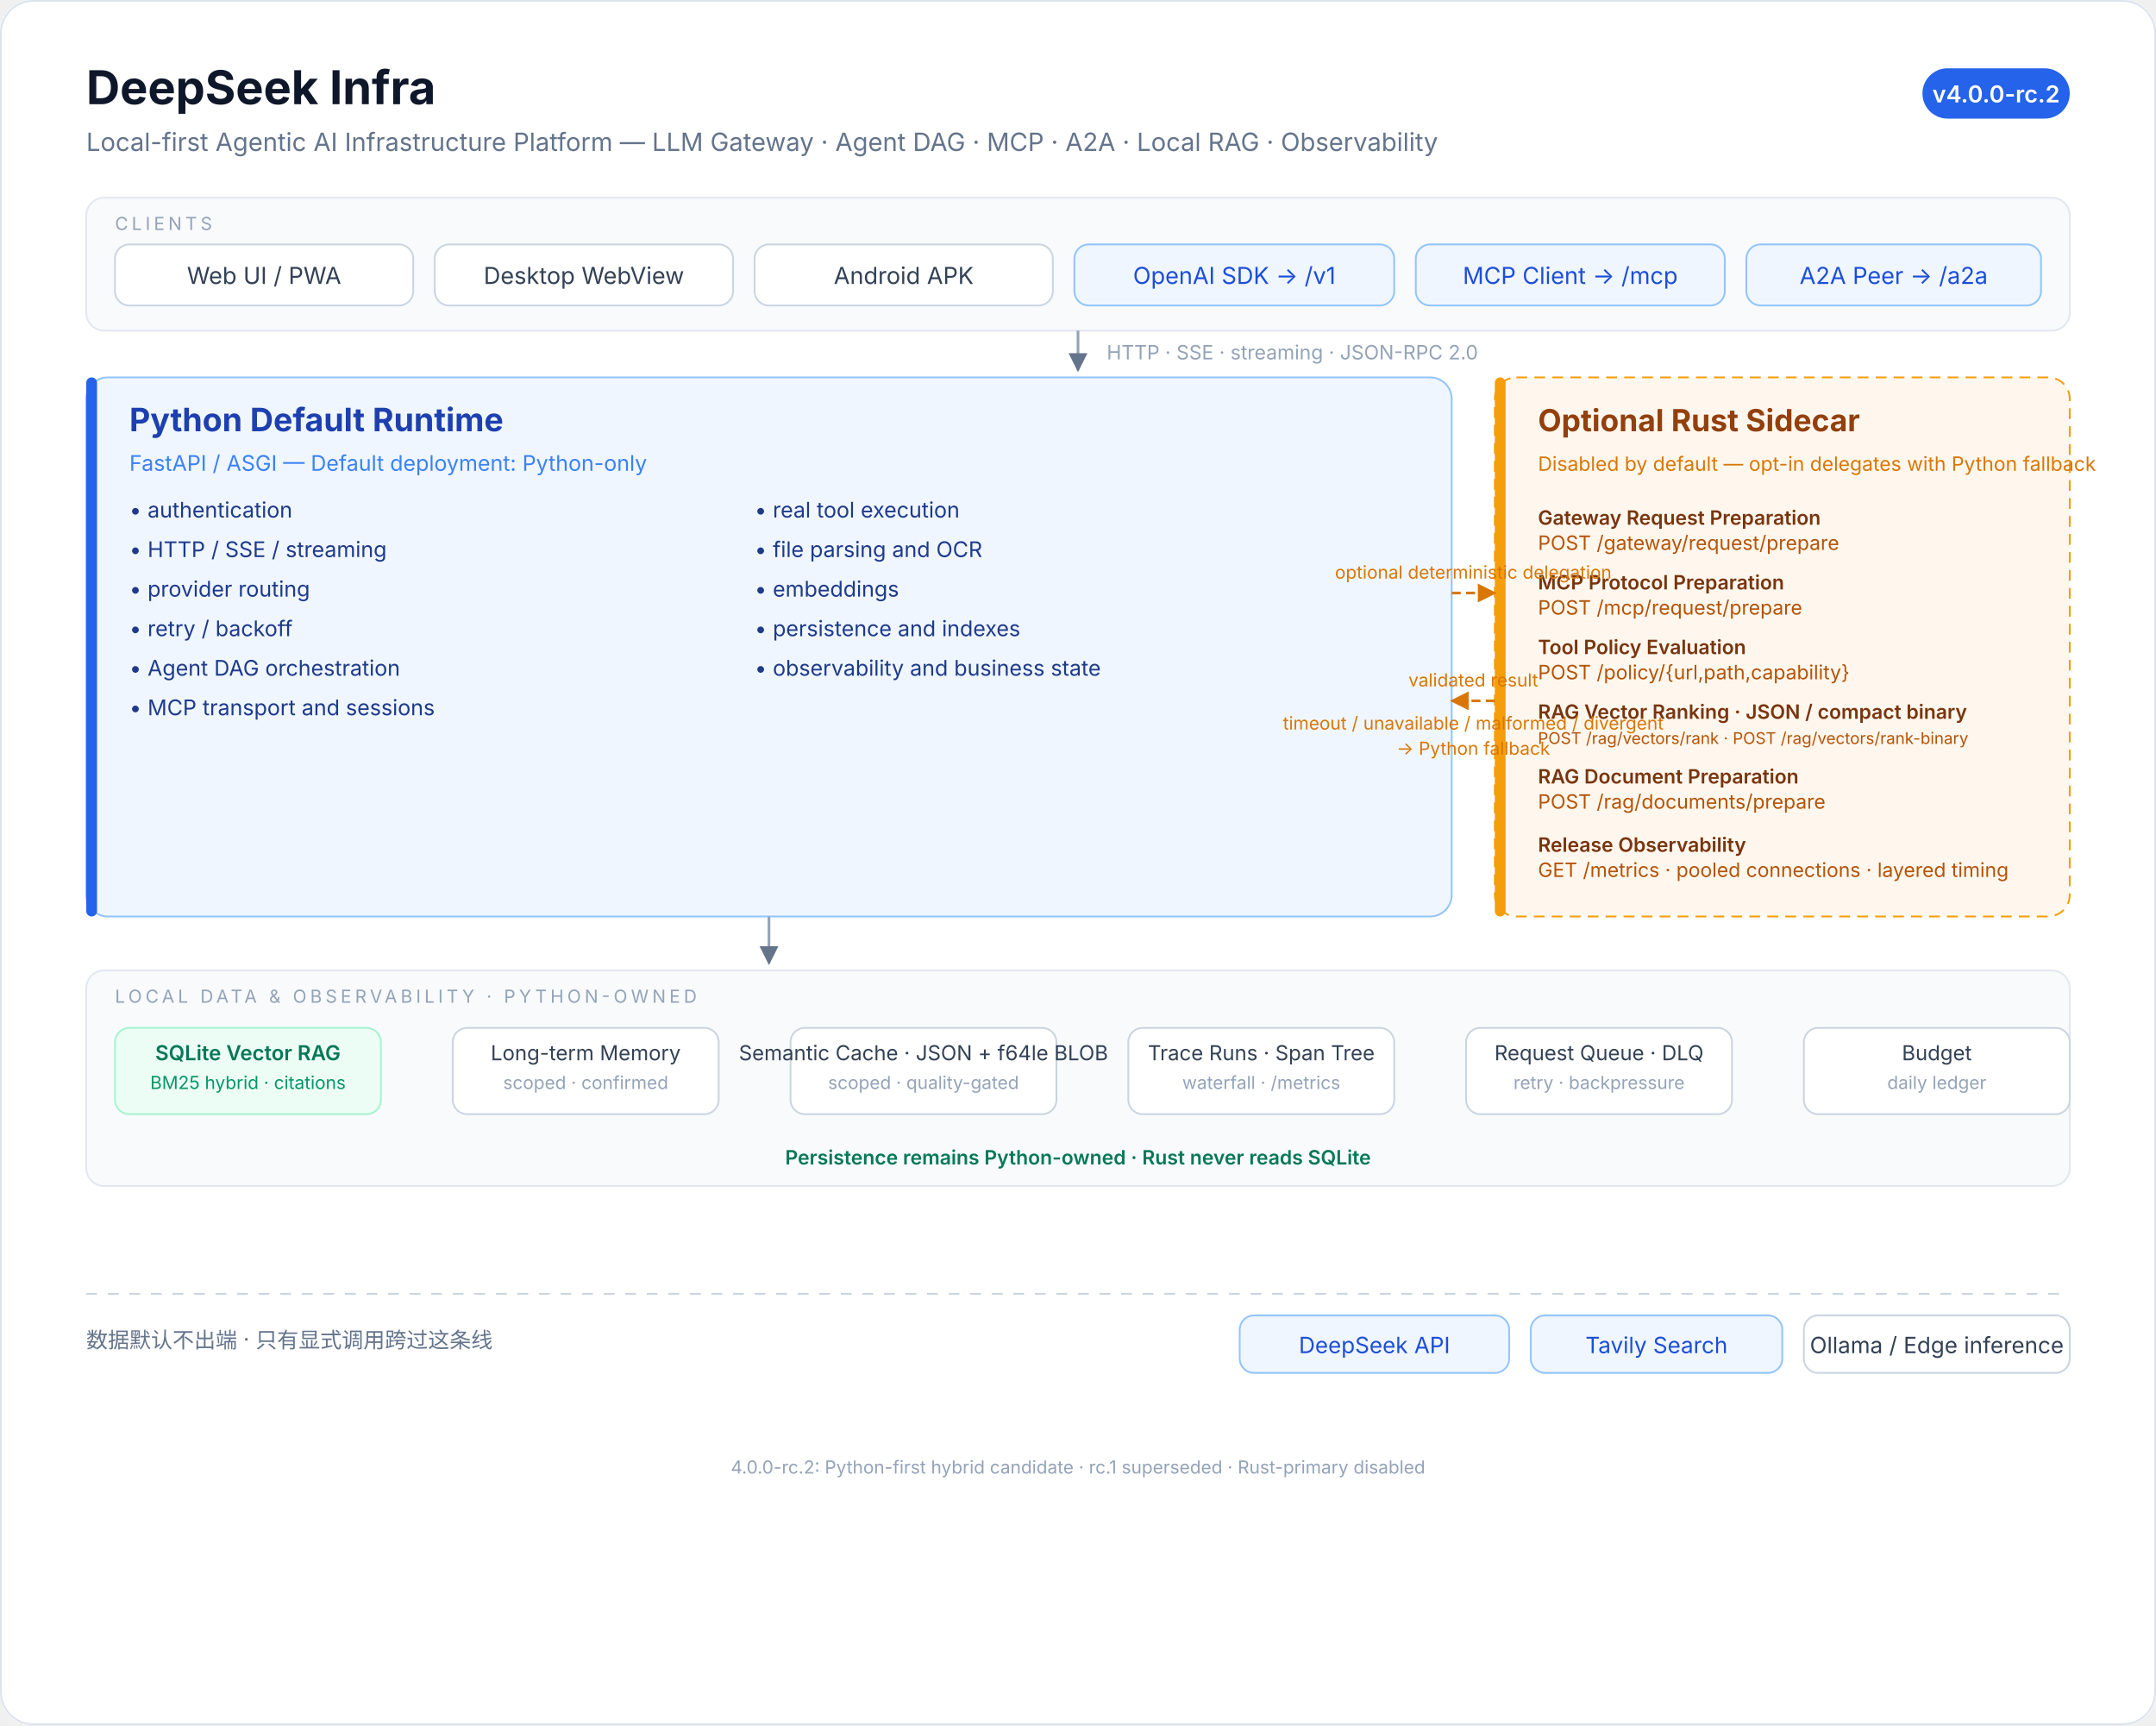
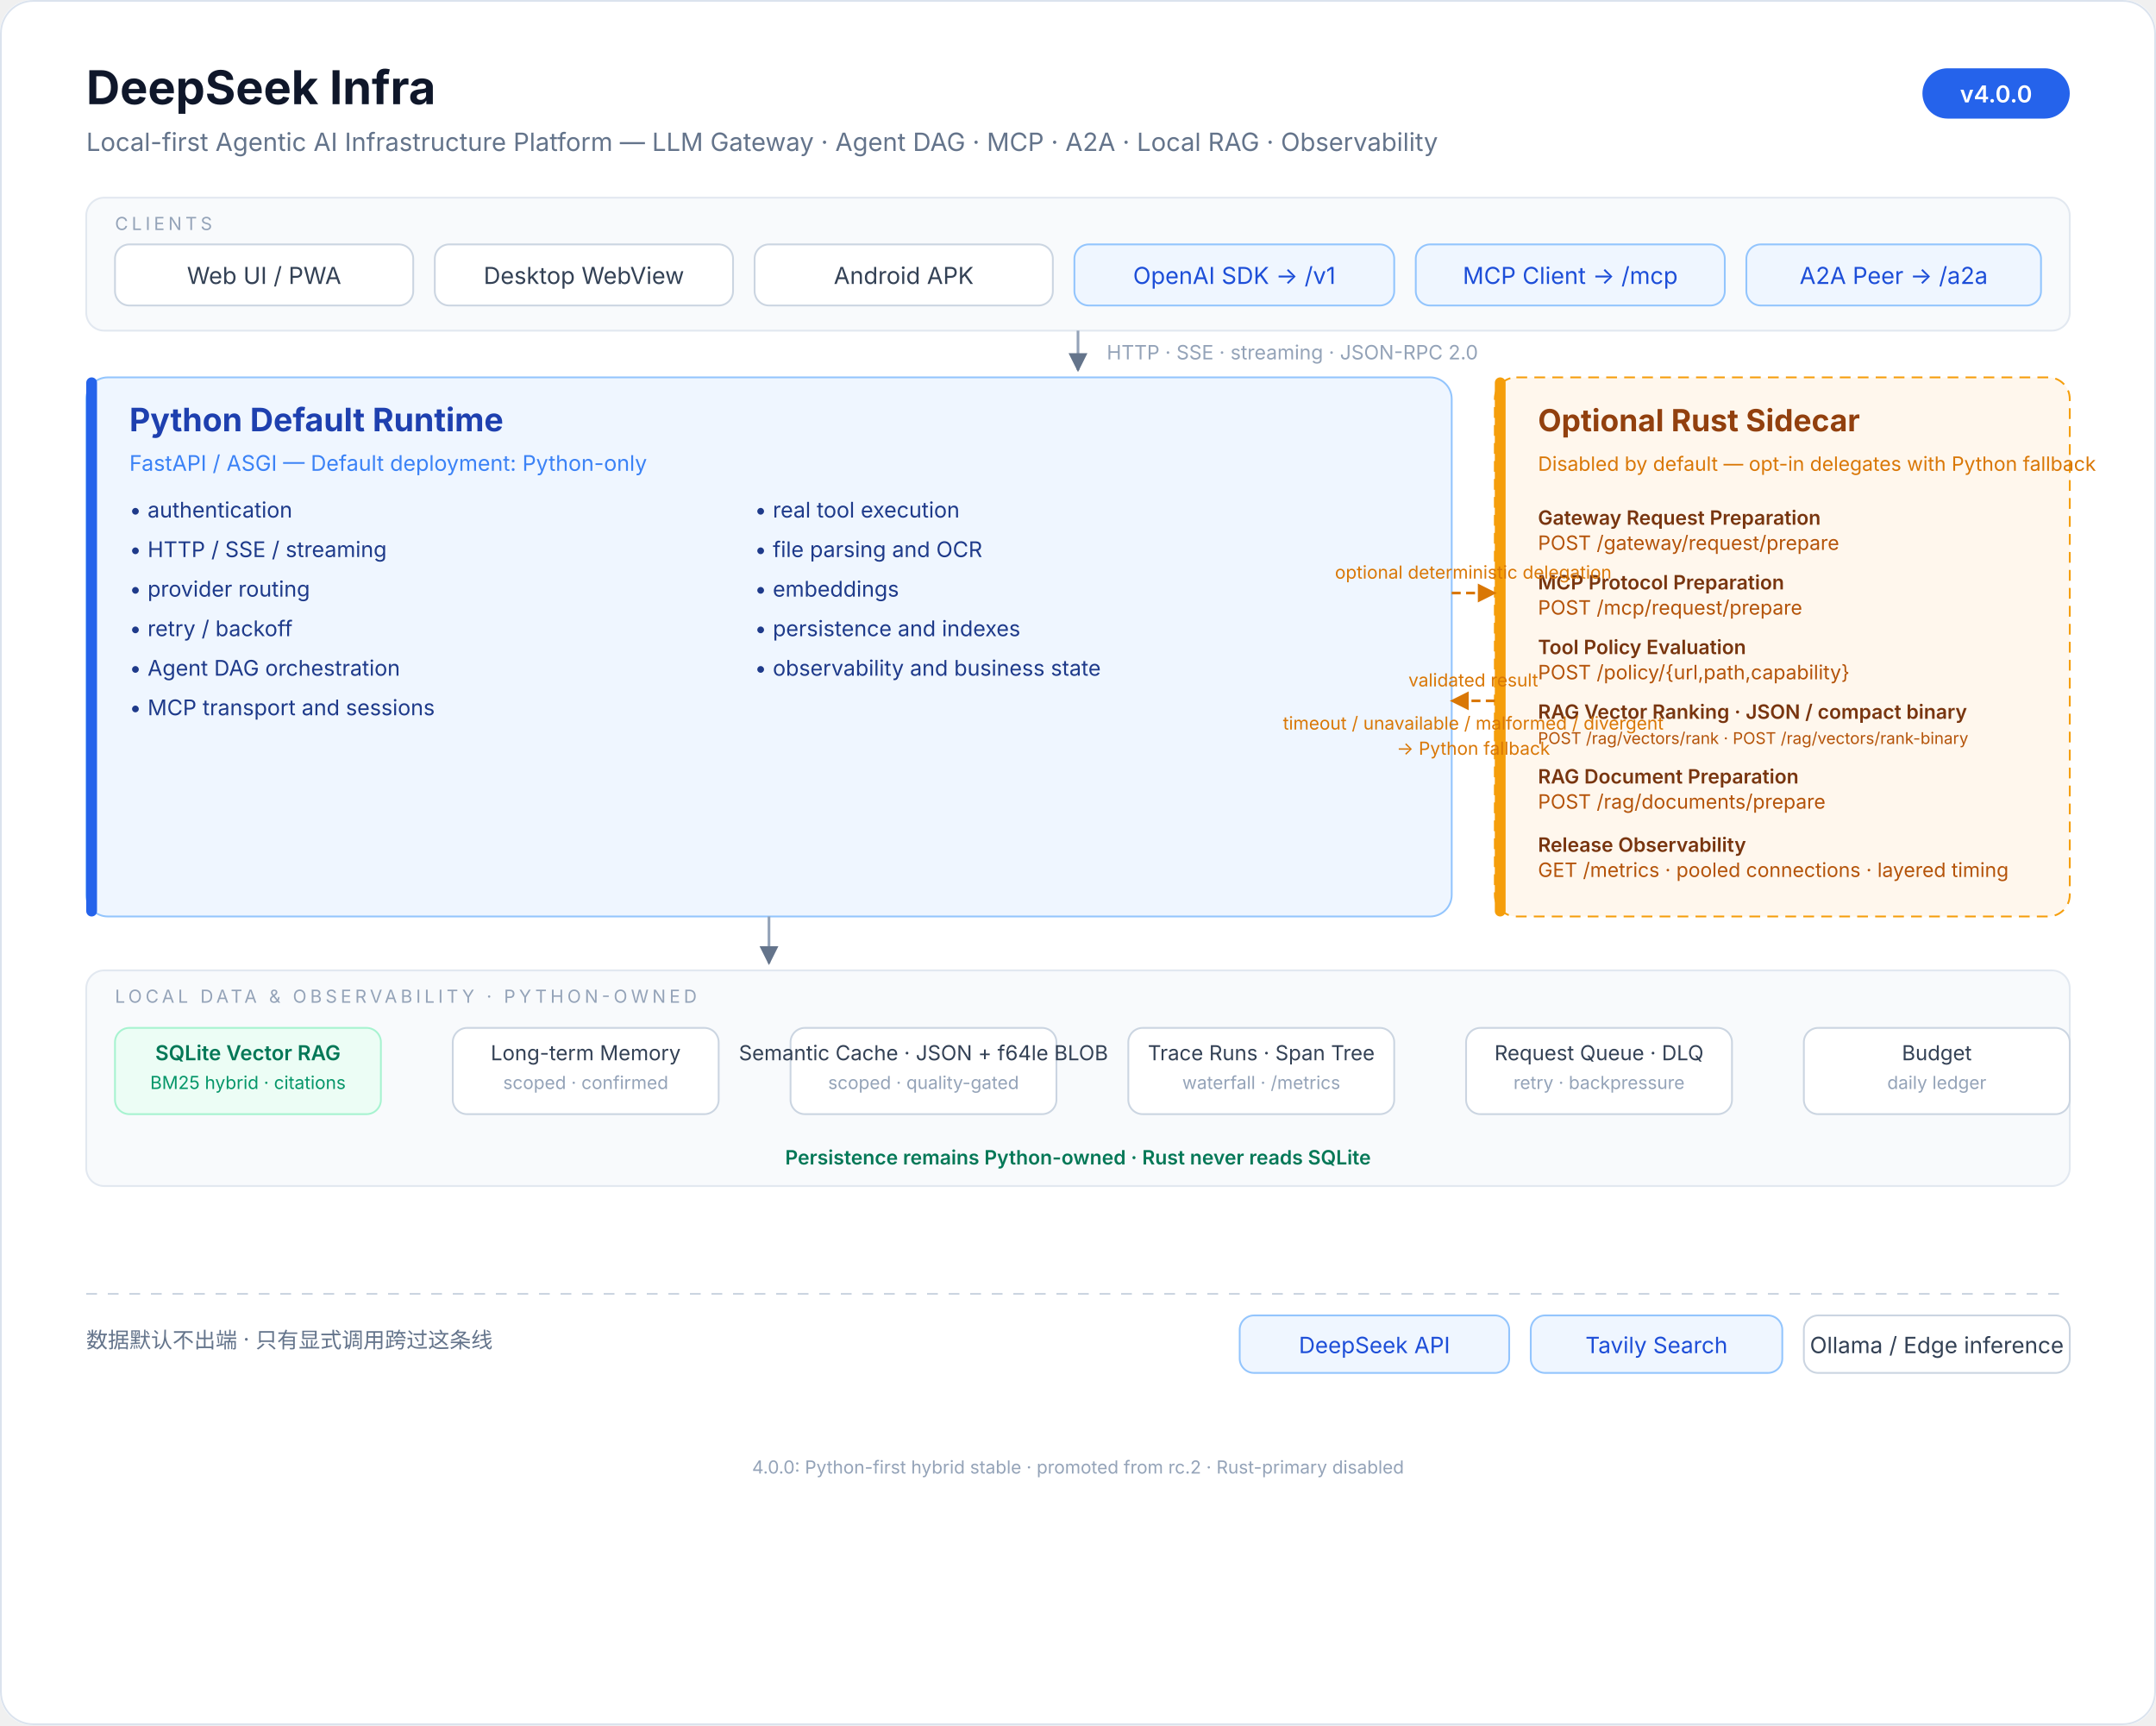
<svg xmlns="http://www.w3.org/2000/svg" viewBox="0 0 1200 960" font-family="ui-sans-serif, system-ui, -apple-system, 'Segoe UI', 'PingFang SC', 'Microsoft YaHei', sans-serif">
  <defs>
    <marker id="arrow" viewBox="0 0 10 10" refX="9" refY="5" markerWidth="7" markerHeight="7" orient="auto-start-reverse">
      <path d="M 0 0 L 10 5 L 0 10 z" fill="#64748b" />
    </marker>
    <marker id="rust-arrow" viewBox="0 0 10 10" refX="9" refY="5" markerWidth="7" markerHeight="7" orient="auto-start-reverse">
      <path d="M 0 0 L 10 5 L 0 10 z" fill="#d97706" />
    </marker>
  </defs>
  <rect x="0" y="0" width="1200" height="960" rx="18" fill="#ffffff" />
  <rect x="0.5" y="0.5" width="1199" height="959" rx="18" fill="none" stroke="#dbe3ee" />
  <text x="48" y="58" font-size="26" font-weight="700" fill="#0f172a">DeepSeek Infra</text>
  <text x="48" y="84" font-size="14" fill="#64748b">Local-first Agentic AI Infrastructure Platform — LLM Gateway · Agent DAG · MCP · A2A · Local RAG · Observability</text>
  <rect x="1070" y="38" width="82" height="28" rx="14" fill="#2563eb" />
-   <text x="1111" y="57" font-size="13" font-weight="600" fill="#ffffff" text-anchor="middle">v4.0.0-rc.2</text>
+   <text x="1111" y="57" font-size="13" font-weight="600" fill="#ffffff" text-anchor="middle">v4.0.0</text>
  <rect x="48" y="110" width="1104" height="74" rx="10" fill="#f8fafc" stroke="#e2e8f0" />
  <text x="64" y="128" font-size="10" letter-spacing="2" fill="#94a3b8">CLIENTS</text>
  <g font-size="13" fill="#334155" text-anchor="middle">
    <rect x="64" y="136" width="166" height="34" rx="8" fill="#ffffff" stroke="#cbd5e1" />
    <text x="147" y="158">Web UI / PWA</text>
    <rect x="242" y="136" width="166" height="34" rx="8" fill="#ffffff" stroke="#cbd5e1" />
    <text x="325" y="158">Desktop WebView</text>
    <rect x="420" y="136" width="166" height="34" rx="8" fill="#ffffff" stroke="#cbd5e1" />
    <text x="503" y="158">Android APK</text>
    <rect x="598" y="136" width="178" height="34" rx="8" fill="#eff6ff" stroke="#93c5fd" />
    <text x="687" y="158" fill="#1d4ed8">OpenAI SDK → /v1</text>
    <rect x="788" y="136" width="172" height="34" rx="8" fill="#eff6ff" stroke="#93c5fd" />
    <text x="874" y="158" fill="#1d4ed8">MCP Client → /mcp</text>
    <rect x="972" y="136" width="164" height="34" rx="8" fill="#eff6ff" stroke="#93c5fd" />
    <text x="1054" y="158" fill="#1d4ed8">A2A Peer → /a2a</text>
  </g>
  <line x1="600" y1="184" x2="600" y2="206" stroke="#94a3b8" stroke-width="1.5" marker-end="url(#arrow)" />
  <text x="616" y="200" font-size="11" fill="#94a3b8">HTTP · SSE · streaming · JSON-RPC 2.0</text>
  <rect x="48" y="210" width="760" height="300" rx="12" fill="#eff6ff" stroke="#93c5fd" />
  <rect x="48" y="210" width="6" height="300" rx="3" fill="#2563eb" />
  <text x="72" y="240" font-size="18" font-weight="700" fill="#1e40af">Python Default Runtime</text>
  <text x="72" y="262" font-size="12" fill="#3b82f6">FastAPI / ASGI — Default deployment: Python-only</text>
  <g font-size="12" fill="#1e3a8a">
    <text x="72" y="288">• authentication</text>
    <text x="72" y="310">• HTTP / SSE / streaming</text>
    <text x="72" y="332">• provider routing</text>
    <text x="72" y="354">• retry / backoff</text>
    <text x="72" y="376">• Agent DAG orchestration</text>
    <text x="72" y="398">• MCP transport and sessions</text>
    <text x="420" y="288">• real tool execution</text>
    <text x="420" y="310">• file parsing and OCR</text>
    <text x="420" y="332">• embeddings</text>
    <text x="420" y="354">• persistence and indexes</text>
    <text x="420" y="376">• observability and business state</text>
  </g>
  <rect x="832" y="210" width="320" height="300" rx="12" fill="#fff7ed" stroke="#f59e0b" stroke-dasharray="6 4" />
  <rect x="832" y="210" width="6" height="300" rx="3" fill="#f59e0b" />
  <text x="856" y="240" font-size="17" font-weight="700" fill="#92400e">Optional Rust Sidecar</text>
  <text x="856" y="262" font-size="11" fill="#d97706">Disabled by default — opt-in delegates with Python fallback</text>
  <g font-size="11" fill="#78350f">
    <text x="856" y="292" font-weight="600">Gateway Request Preparation</text>
    <text x="856" y="306" fill="#b45309">POST /gateway/request/prepare</text>
    <text x="856" y="328" font-weight="600">MCP Protocol Preparation</text>
    <text x="856" y="342" fill="#b45309">POST /mcp/request/prepare</text>
    <text x="856" y="364" font-weight="600">Tool Policy Evaluation</text>
    <text x="856" y="378" fill="#b45309">POST /policy/{url,path,capability}</text>
    <text x="856" y="400" font-weight="600">RAG Vector Ranking · JSON / compact binary</text>
    <text x="856" y="414" font-size="9" fill="#b45309">POST /rag/vectors/rank · POST /rag/vectors/rank-binary</text>
    <text x="856" y="436" font-weight="600">RAG Document Preparation</text>
    <text x="856" y="450" fill="#b45309">POST /rag/documents/prepare</text>
    <text x="856" y="474" font-weight="600">Release Observability</text>
    <text x="856" y="488" fill="#b45309">GET /metrics · pooled connections · layered timing</text>
  </g>
  <line x1="808" y1="330" x2="832" y2="330" stroke="#d97706" stroke-width="1.5" stroke-dasharray="5 3" marker-end="url(#rust-arrow)" />
  <text x="820" y="322" font-size="10" fill="#d97706" text-anchor="middle">optional deterministic delegation</text>
  <line x1="832" y1="390" x2="808" y2="390" stroke="#d97706" stroke-width="1.5" stroke-dasharray="5 3" marker-end="url(#rust-arrow)" />
  <text x="820" y="382" font-size="10" fill="#d97706" text-anchor="middle">validated result</text>
  <text x="820" y="406" font-size="10" fill="#d97706" text-anchor="middle">timeout / unavailable / malformed / divergent</text>
  <text x="820" y="420" font-size="10" fill="#d97706" text-anchor="middle">→ Python fallback</text>
  <line x1="428" y1="510" x2="428" y2="536" stroke="#94a3b8" stroke-width="1.5" marker-end="url(#arrow)" />
  <rect x="48" y="540" width="1104" height="120" rx="10" fill="#f8fafc" stroke="#e2e8f0" />
  <text x="64" y="558" font-size="10" letter-spacing="2" fill="#94a3b8">LOCAL DATA &amp; OBSERVABILITY · PYTHON-OWNED</text>
  <g font-size="11.5" fill="#334155" text-anchor="middle">
    <rect x="64" y="572" width="148" height="48" rx="8" fill="#ecfdf5" stroke="#a7f3d0" />
    <text x="138" y="590" fill="#047857" font-weight="600">SQLite Vector RAG</text>
    <text x="138" y="606" font-size="10" fill="#059669">BM25 hybrid · citations</text>
    <rect x="252" y="572" width="148" height="48" rx="8" fill="#ffffff" stroke="#cbd5e1" />
    <text x="326" y="590">Long-term Memory</text>
    <text x="326" y="606" font-size="10" fill="#94a3b8">scoped · confirmed</text>
    <rect x="440" y="572" width="148" height="48" rx="8" fill="#ffffff" stroke="#cbd5e1" />
    <text x="514" y="590">Semantic Cache · JSON + f64le BLOB</text>
    <text x="514" y="606" font-size="10" fill="#94a3b8">scoped · quality-gated</text>
    <rect x="628" y="572" width="148" height="48" rx="8" fill="#ffffff" stroke="#cbd5e1" />
    <text x="702" y="590">Trace Runs · Span Tree</text>
    <text x="702" y="606" font-size="10" fill="#94a3b8">waterfall · /metrics</text>
    <rect x="816" y="572" width="148" height="48" rx="8" fill="#ffffff" stroke="#cbd5e1" />
    <text x="890" y="590">Request Queue · DLQ</text>
    <text x="890" y="606" font-size="10" fill="#94a3b8">retry · backpressure</text>
    <rect x="1004" y="572" width="148" height="48" rx="8" fill="#ffffff" stroke="#cbd5e1" />
    <text x="1078" y="590">Budget</text>
    <text x="1078" y="606" font-size="10" fill="#94a3b8">daily ledger</text>
  </g>
  <text x="600" y="648" font-size="11" fill="#047857" text-anchor="middle" font-weight="600">Persistence remains Python-owned · Rust never reads SQLite</text>
  <line x1="48" y1="720" x2="1152" y2="720" stroke="#cbd5e1" stroke-dasharray="6 6" />
  <text x="48" y="750" font-size="12" fill="#64748b">数据默认不出端 · 只有显式调用跨过这条线</text>
  <g font-size="12.5" text-anchor="middle">
    <rect x="690" y="732" width="150" height="32" rx="8" fill="#eff6ff" stroke="#93c5fd" />
    <text x="765" y="753" fill="#1d4ed8">DeepSeek API</text>
    <rect x="852" y="732" width="140" height="32" rx="8" fill="#eff6ff" stroke="#93c5fd" />
    <text x="922" y="753" fill="#1d4ed8">Tavily Search</text>
    <rect x="1004" y="732" width="148" height="32" rx="8" fill="#ffffff" stroke="#cbd5e1" />
    <text x="1078" y="753" fill="#334155">Ollama / Edge inference</text>
  </g>
-   <text x="600" y="820" font-size="10" fill="#94a3b8" text-anchor="middle">4.0.0-rc.2: Python-first hybrid candidate · rc.1 superseded · Rust-primary disabled</text>
+   <text x="600" y="820" font-size="10" fill="#94a3b8" text-anchor="middle">4.0.0: Python-first hybrid stable · promoted from rc.2 · Rust-primary disabled</text>
</svg>
